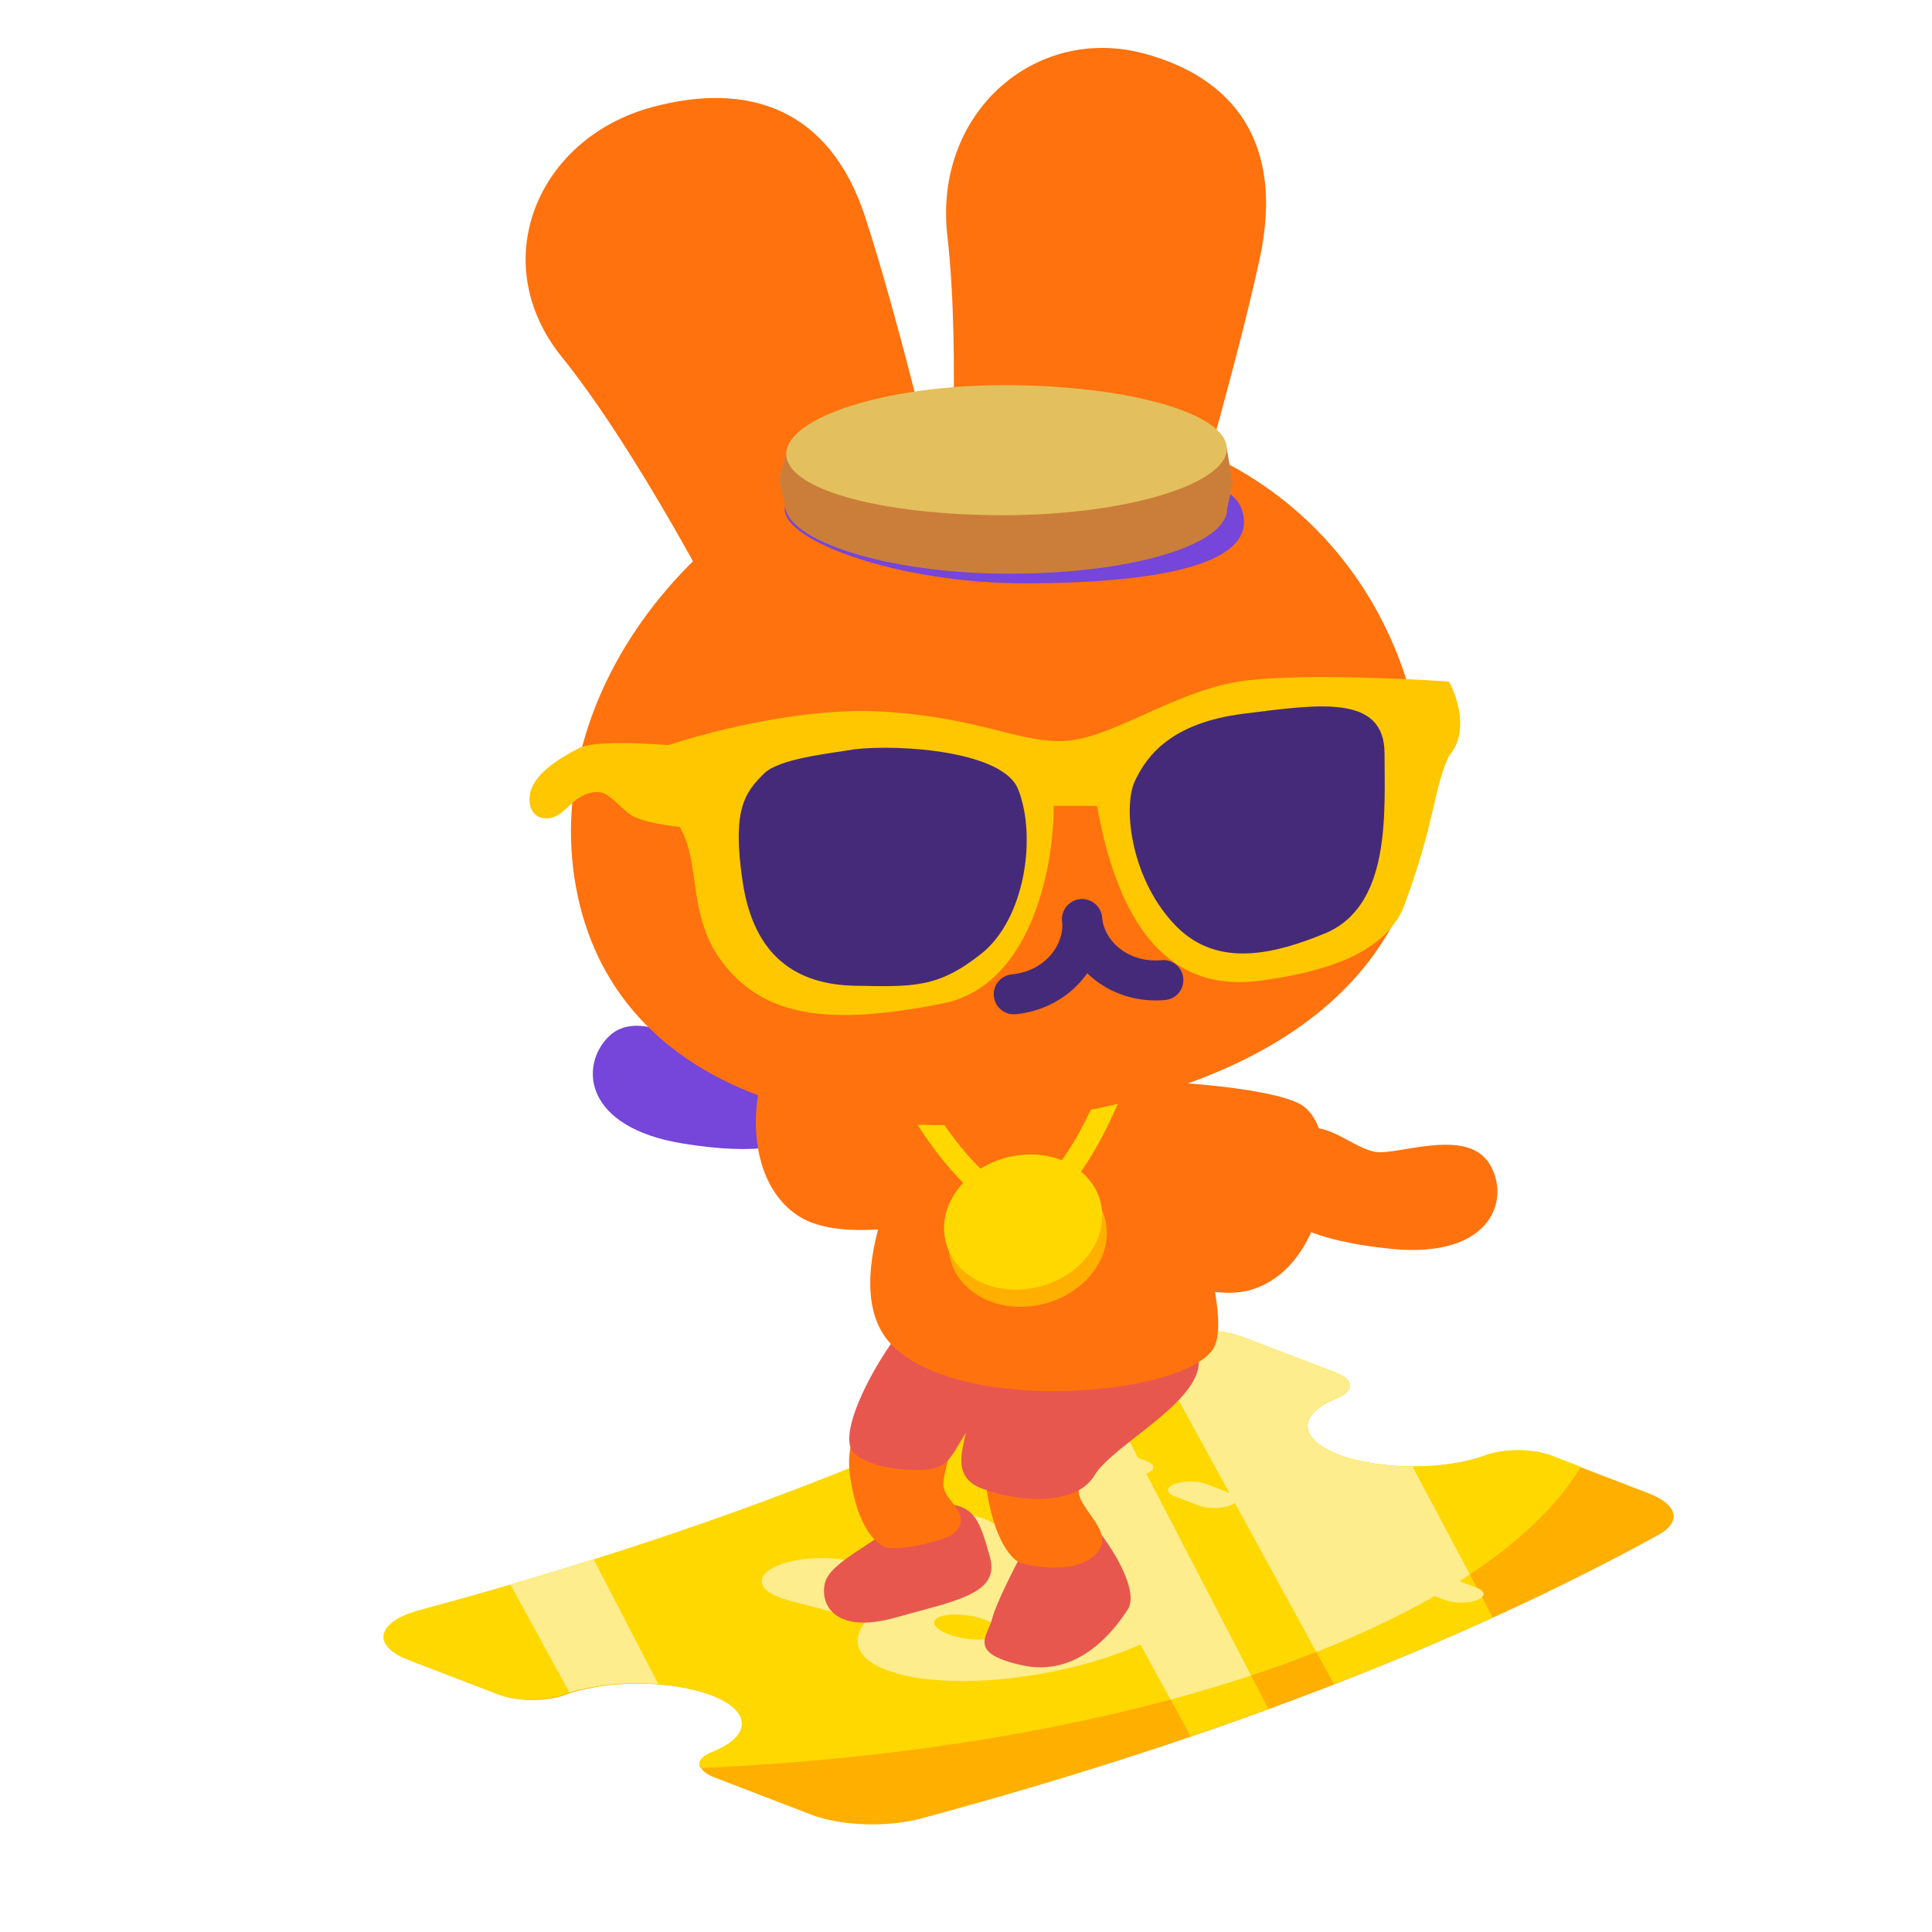
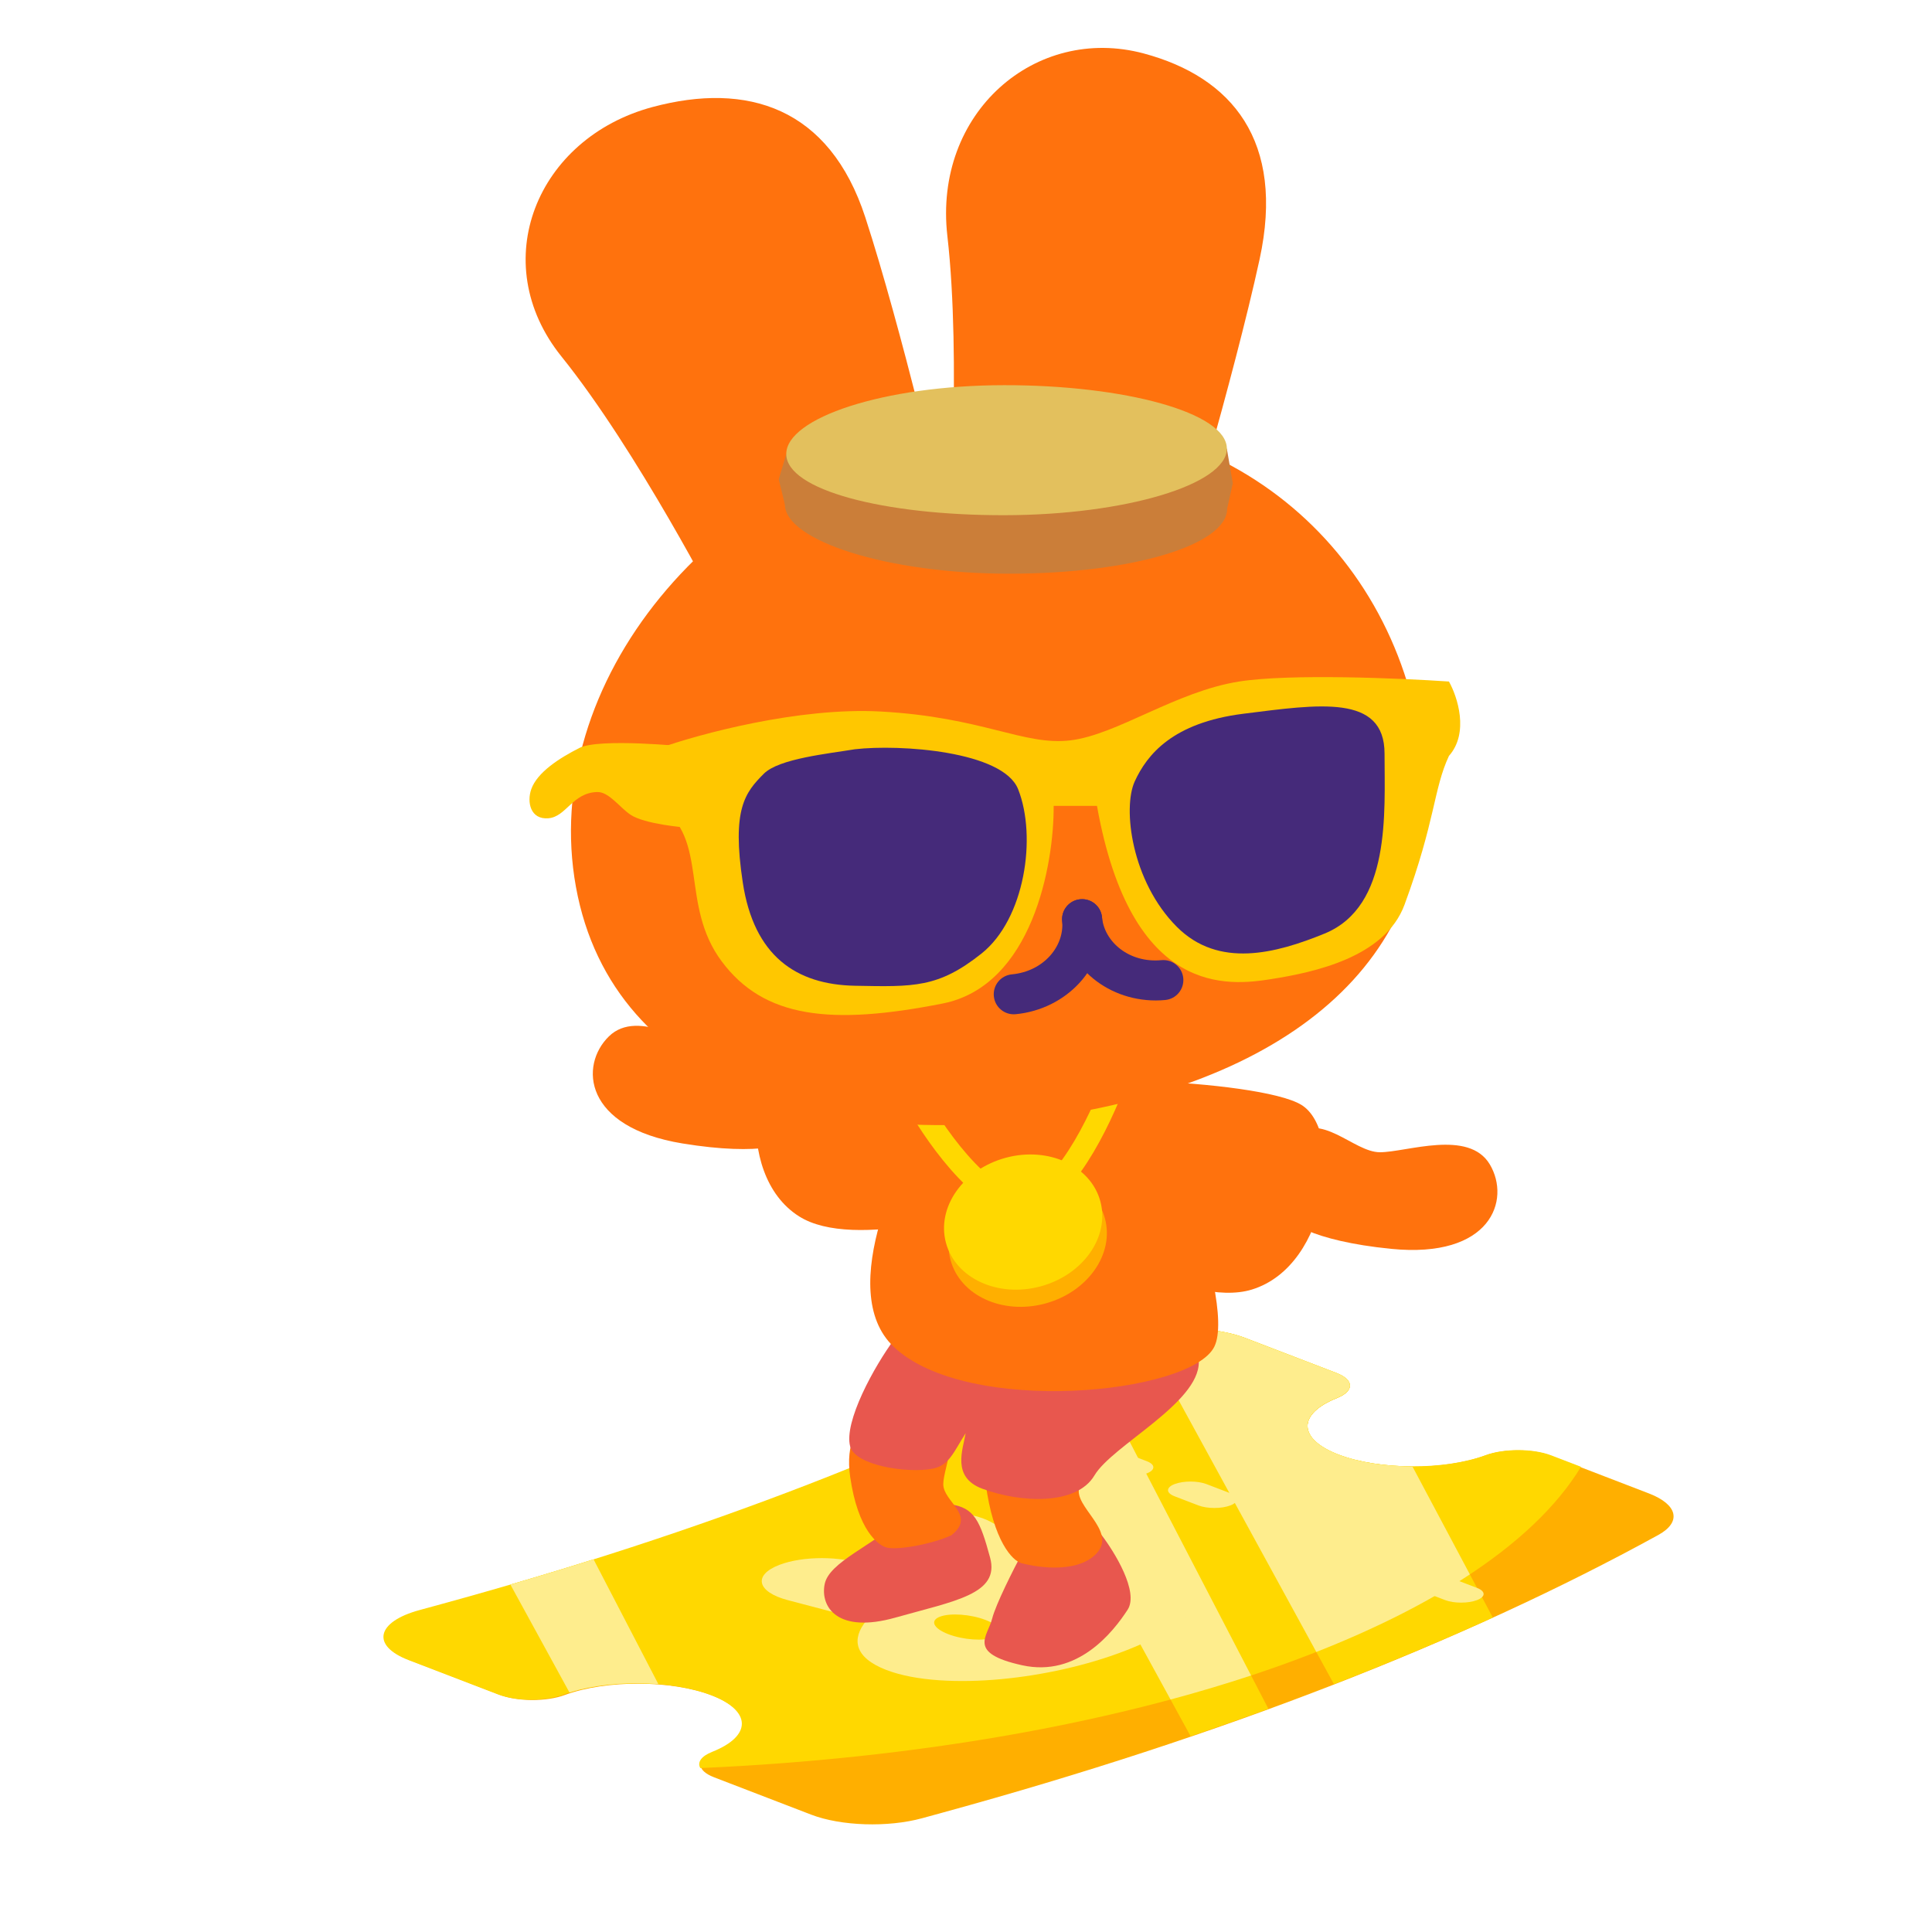
<svg xmlns="http://www.w3.org/2000/svg" width="191" height="191" fill="none" viewBox="0 0 191 191">
  <path fill="#FFAF00" d="M70.593 175.705C68.82 175.023 68.794 173.92 70.536 173.226C74.465 171.661 74.421 169.166 70.406 167.621C66.39 166.076 59.906 166.06 55.838 167.571C54.034 168.241 51.167 168.232 49.395 167.549L40.564 164.152C36.875 162.733 37.384 160.379 41.631 159.214L43.765 158.628C69.69 151.515 92.269 142.752 110.528 132.715C113.467 131.1 119.485 130.897 123.109 132.291L132.097 135.749C133.867 136.43 133.895 137.531 132.159 138.225C128.246 139.79 128.294 142.281 132.305 143.824C136.315 145.367 142.789 145.385 146.857 143.88C148.662 143.212 151.524 143.222 153.294 143.904L163.011 147.642C165.87 148.742 166.264 150.472 163.945 151.747C144.626 162.366 120.737 171.638 93.307 179.164L91.175 179.749C87.782 180.68 83.139 180.531 80.193 179.398L70.593 175.705Z" />
  <path fill="#FFD800" fill-rule="evenodd" d="M69.236 174.794C68.913 174.234 69.306 173.625 70.42 173.183C74.356 171.619 74.313 169.126 70.289 167.582C66.265 166.038 59.767 166.021 55.691 167.532C53.883 168.201 51.01 168.192 49.234 167.51L40.385 164.115C36.688 162.697 37.198 160.344 41.454 159.179L43.593 158.594C69.572 151.485 92.198 142.727 110.496 132.696C113.441 131.082 119.471 130.879 123.103 132.273L132.109 135.728C133.883 136.409 133.911 137.509 132.172 138.203C128.25 139.767 128.299 142.256 132.318 143.798C136.336 145.34 142.823 145.359 146.901 143.854C148.709 143.187 151.577 143.198 153.351 143.878L156.299 145.009C146.719 160.812 112.027 172.916 69.236 174.794Z" clip-rule="evenodd" />
  <path fill="#FFD800" fill-rule="evenodd" d="M139.632 144.969L147.581 159.912C142.57 162.187 137.331 164.385 131.875 166.501L112.908 131.819C116.05 131.072 120.294 131.195 123.103 132.273L132.109 135.728C133.884 136.409 133.911 137.509 132.172 138.203C128.25 139.767 128.299 142.256 132.318 143.798C134.339 144.574 136.984 144.964 139.632 144.969ZM99.474 138.335C102.205 137.03 104.858 135.699 107.43 134.344L125.397 168.938C122.875 169.858 120.311 170.761 117.706 171.646L99.474 138.335ZM50.459 156.654C53.242 155.843 55.983 155.012 58.682 154.162L65.089 166.498C62.063 166.253 58.808 166.528 56.298 167.323L50.459 156.654Z" clip-rule="evenodd" />
  <path fill="#FEED8D" fill-rule="evenodd" d="M145.313 155.647L139.632 144.969C137.595 144.965 135.561 144.733 133.81 144.274C133.285 144.136 132.784 143.978 132.318 143.798C128.299 142.256 128.25 139.767 132.172 138.203C133.911 137.509 133.884 136.409 132.109 135.728L123.103 132.273H123.103C121.476 131.648 119.367 131.344 117.27 131.344C115.747 131.344 114.23 131.505 112.908 131.819L130.133 163.316C135.977 161.018 141.086 158.443 145.313 155.647ZM123.685 165.641L107.43 134.344C104.858 135.699 102.205 137.03 99.474 138.335L115.721 168.019C118.479 167.277 121.137 166.483 123.685 165.641ZM65.089 166.498L58.682 154.162C55.983 155.012 53.242 155.843 50.459 156.654L56.298 167.323C56.612 167.224 56.938 167.133 57.273 167.049C59.618 166.467 62.441 166.283 65.089 166.498Z" clip-rule="evenodd" />
  <path fill="#FEED8D" fill-rule="evenodd" d="M103.142 140.53L105.109 141.284C105.978 141.618 105.978 142.158 105.109 142.492C104.24 142.825 102.831 142.825 101.962 142.492L99.995 141.737C99.126 141.404 99.126 140.863 99.995 140.53C100.864 140.196 102.273 140.196 103.142 140.53Z" clip-rule="evenodd" />
  <path fill="#FEED8D" fill-rule="evenodd" d="M111.403 143.699L113.37 144.454C114.239 144.787 114.239 145.328 113.37 145.661C112.501 145.995 111.092 145.995 110.223 145.661L108.256 144.907C107.387 144.573 107.387 144.033 108.256 143.699C109.125 143.366 110.534 143.366 111.403 143.699Z" clip-rule="evenodd" />
  <path fill="#FEED8D" fill-rule="evenodd" d="M121.63 148.831C120.761 149.164 119.352 149.164 118.483 148.831L116.123 147.925C115.254 147.592 115.254 147.051 116.123 146.718C116.992 146.384 118.401 146.384 119.27 146.718L121.63 147.623C122.499 147.957 122.499 148.497 121.63 148.831Z" clip-rule="evenodd" />
  <path fill="#FEED8D" fill-rule="evenodd" d="M129.891 152C129.022 152.334 127.613 152.334 126.744 152L124.384 151.095C123.515 150.761 123.515 150.221 124.384 149.887C125.253 149.554 126.662 149.554 127.531 149.887L129.891 150.793C130.76 151.126 130.76 151.667 129.891 152Z" clip-rule="evenodd" />
  <path fill="#FEED8D" fill-rule="evenodd" d="M135.792 153.057L137.759 153.812C138.628 154.145 138.628 154.686 137.759 155.019C136.89 155.352 135.481 155.352 134.612 155.019L132.645 154.264C131.776 153.931 131.776 153.39 132.645 153.057C133.514 152.724 134.923 152.724 135.792 153.057Z" clip-rule="evenodd" />
  <path fill="#FEED8D" fill-rule="evenodd" d="M144.052 156.226L146.019 156.981C146.888 157.315 146.888 157.855 146.019 158.189C145.15 158.522 143.741 158.522 142.872 158.189L140.905 157.434C140.036 157.101 140.036 156.56 140.905 156.226C141.774 155.893 143.183 155.893 144.052 156.226Z" clip-rule="evenodd" />
  <path fill="#FEED8D" fill-rule="evenodd" d="M88.906 153.377C86.588 152.487 86.588 151.045 88.906 150.156C91.532 149.148 95.899 149.303 97.999 150.479L103.287 153.439C107.902 152.871 112.8 152.947 116.045 154.192C118.963 155.311 119.405 156.961 118.416 158.533C117.416 160.123 114.887 161.797 111.168 163.224C107.45 164.651 103.085 165.622 98.941 166.005C94.844 166.385 90.545 166.215 87.627 165.095C84.401 163.857 84.188 161.992 85.639 160.232L77.89 158.194C74.826 157.389 74.422 155.713 77.049 154.705C79.367 153.816 83.125 153.816 85.443 154.705L90.812 156.765C91.344 156.526 91.908 156.292 92.504 156.063C93.08 155.842 93.669 155.633 94.27 155.435L88.906 153.377Z" clip-rule="evenodd" />
  <path fill="#FFD800" d="M97.425 160.149C98.9 160.715 99.273 161.489 98.26 161.877C97.246 162.266 95.229 162.123 93.755 161.557C92.281 160.992 91.907 160.218 92.921 159.829C93.934 159.44 95.951 159.583 97.425 160.149Z" />
  <path fill="#FFD800" d="M107.102 156.436C108.576 157.002 108.95 157.776 107.936 158.165C106.923 158.553 104.906 158.41 103.432 157.844C101.957 157.279 101.584 156.505 102.597 156.116C103.611 155.727 105.628 155.87 107.102 156.436Z" />
  <path fill="#E8574E" d="M111.477 159.142C112.619 157.386 110.197 153.434 108.843 151.678L101.05 153.544C100.208 155.117 98.437 158.615 98.086 160.02C97.647 161.776 95.561 163.423 101.05 164.63C106.538 165.838 110.05 161.337 111.477 159.142Z" />
  <path fill="#E8574E" d="M81.526 156.617C81.965 154.422 86.136 152.885 89.868 149.702C90.417 149.263 91.998 148.451 93.93 148.714C96.345 149.043 96.894 150.361 97.881 153.983C98.869 157.605 94.369 158.264 88.551 159.91C82.734 161.557 81.087 158.813 81.526 156.617Z" />
  <path fill="#FF720D" d="M93.254 146.73C93.254 148.496 96.579 149.801 94.04 151.788C92.09 152.666 88.771 153.266 87.673 152.995C86.812 152.782 84.81 151.292 84.048 145.994C83.096 139.372 88.704 138.048 92.09 139.446C95.476 140.844 93.254 144.964 93.254 146.73Z" />
  <path fill="#FF720D" d="M106.645 147.427C106.645 149.351 110.666 151.676 108.127 153.84C106.265 155.427 102.839 155.026 100.976 154.536C100.115 154.304 98.202 152.397 97.44 146.626C96.487 139.411 102.096 137.968 105.482 139.491C108.868 141.014 106.645 145.503 106.645 147.427Z" />
  <path fill="#E8574E" d="M84.051 143.006C83.392 140.591 86.429 135.066 88.441 132.359C98.284 131.81 118.518 128.188 118.518 134.664C118.518 138.739 109.956 142.896 108.2 145.86C106.443 148.824 100.955 148.604 97.113 147.177C94.04 146.036 95.21 143.262 95.466 141.689C94.275 143.543 93.846 144.887 92.174 145.201C89.687 145.669 84.564 144.888 84.051 143.006Z" />
  <path fill="#FF720D" d="M88.332 133.127C82.536 127.595 89.063 114.064 93.052 107.99C96.967 107.149 105.675 105.466 109.187 105.466C113.578 105.466 122.36 128.407 120.054 133.127C117.749 137.847 95.576 140.042 88.332 133.127Z" />
  <path fill="#FF720D" d="M123.747 127.491C117.509 129.397 105.447 122.136 100.195 118.267C99.987 115.794 99.705 110.343 100.247 108.32C100.924 105.792 124.439 106.672 128.643 109.221C132.846 111.77 131.545 125.109 123.747 127.491Z" />
  <path fill="#FF720D" d="M136.421 113.912C133.787 113.912 130.603 109.741 127.64 112.376C125.467 114.307 126.017 117.861 126.687 119.793C127.004 120.687 129.615 122.672 137.519 123.462C147.398 124.45 149.374 118.632 147.288 115.12C145.202 111.607 139.055 113.912 136.421 113.912Z" />
-   <path fill="#7645D9" d="M71.006 104.103C73.551 104.785 77.705 101.58 79.886 104.892C81.485 107.32 80.034 110.611 78.886 112.304C78.348 113.085 75.313 114.326 67.474 113.044C57.676 111.441 57.273 105.31 60.197 102.457C63.121 99.604 68.462 103.422 71.006 104.103Z" />
+   <path fill="#FF720D" d="M71.006 104.103C73.551 104.785 77.705 101.58 79.886 104.892C81.485 107.32 80.034 110.611 78.886 112.304C78.348 113.085 75.313 114.326 67.474 113.044C57.676 111.441 57.273 105.31 60.197 102.457C63.121 99.604 68.462 103.422 71.006 104.103Z" />
  <path fill="#FF720D" d="M79 120.253C84.379 123.656 97.534 119.823 103.44 117.482C104.258 115.183 105.894 110.07 105.894 108.007C105.894 105.429 83.589 100.273 79 101.627C74.411 102.98 72.276 115.999 79 120.253Z" />
  <path stroke="#FFD800" stroke-width="2.195" d="M90.62 108.931C92.742 112.7 97.952 119.952 101.816 118.81C105.68 117.669 109.28 109.7 110.597 105.858" />
  <ellipse cx="101.604" cy="122.513" fill="#FFAF00" rx="7.903" ry="6.586" transform="rotate(-15 101.604 122.513)" />
  <ellipse cx="101.15" cy="120.816" fill="#FFD800" rx="7.903" ry="6.586" transform="rotate(-15 101.15 120.816)" />
  <path fill="#FF720D" d="M55.511 35.25C48.011 25.932 53.063 13.647 64.515 10.579C73.846 8.079 81.992 10.582 85.546 21.489C89.1 32.396 93.403 50.813 93.403 50.813C95.008 56.804 90.995 63.085 84.438 64.842C79.279 66.224 73.895 64.404 71.116 60.337C71.116 60.337 63.012 44.568 55.511 35.25Z" />
  <path fill="#FF720D" d="M93.659 23.337C92.259 11.128 102.382 2.421 113.073 5.285C121.784 7.619 127.071 13.931 124.524 25.639C121.977 37.346 116.315 56.273 116.315 56.273C114.638 62.532 108.317 66.276 102.196 64.636C97.379 63.346 93.966 59.022 93.751 53.939C93.751 53.939 95.059 35.546 93.659 23.337Z" />
  <path fill="#FF720D" d="M140.235 72.049C143.887 92.143 130.533 105.597 106.611 109.946C82.689 114.294 60.591 107.777 56.938 87.683C53.285 67.589 70.374 46.546 94.296 42.197C118.217 37.849 136.582 51.956 140.235 72.049Z" />
  <path fill="#452A7A" fill-rule="evenodd" d="M106.79 88.902C107.878 88.799 108.844 89.597 108.947 90.685C109.419 95.658 105.399 99.792 100.407 100.266C99.32 100.369 98.354 99.571 98.251 98.483C98.147 97.395 98.946 96.43 100.034 96.326C103.211 96.025 105.24 93.511 105.007 91.059C104.904 89.971 105.702 89.005 106.79 88.902Z" clip-rule="evenodd" />
  <path fill="#452A7A" fill-rule="evenodd" d="M106.79 88.902C107.878 88.798 108.844 89.597 108.947 90.684C109.18 93.137 111.646 95.224 114.823 94.922C115.911 94.819 116.877 95.617 116.98 96.705C117.083 97.793 116.285 98.759 115.197 98.862C110.206 99.336 105.479 96.032 105.007 91.058C104.904 89.971 105.702 89.005 106.79 88.902Z" clip-rule="evenodd" />
  <path fill="#452A7A" d="M93.969 83.327C96.069 88.573 94.525 91.499 91.639 92.654C88.753 93.809 85.617 92.756 83.517 87.51C81.418 82.264 82.961 79.338 85.847 78.183C88.734 77.028 91.87 78.081 93.969 83.327Z" />
  <path fill="#452A7A" d="M124.368 78.058C125.595 83.573 123.6 86.213 120.566 86.888C117.531 87.563 114.606 86.019 113.378 80.503C112.151 74.987 114.146 72.348 117.18 71.672C120.215 70.997 123.14 72.542 124.368 78.058Z" />
-   <path fill="#7645D9" d="M122.724 50.253C124.827 55.946 113.882 57.655 101.392 57.67C88.903 57.685 77.584 53.526 77.58 50.364C77.577 47.203 87.883 45.026 100.373 45.011C112.863 44.996 121.556 47.091 122.724 50.253Z" />
+   <path fill="#FF720D" d="M122.724 50.253C124.827 55.946 113.882 57.655 101.392 57.67C88.903 57.685 77.584 53.526 77.58 50.364C77.577 47.203 87.883 45.026 100.373 45.011C112.863 44.996 121.556 47.091 122.724 50.253Z" />
  <path fill="#CB7E39" d="M121.317 50.298C121.321 53.848 112.019 56.702 99.838 56.717C87.657 56.731 77.599 53.419 77.595 49.869C77.591 46.319 87.642 43.875 99.823 43.861C112.004 43.846 121.313 46.748 121.317 50.298Z" />
  <path fill="#CB7E39" d="M121.287 44.352L77.731 44.885L76.987 47.386L77.594 49.869L121.316 50.298L121.876 47.779L121.287 44.352Z" />
  <path fill="#E3C05D" d="M121.288 44.351C121.292 47.901 111.225 50.92 99.281 50.934C87.336 50.949 77.735 48.435 77.731 44.885C77.727 41.335 87.321 38.093 99.265 38.079C111.21 38.065 121.283 40.801 121.288 44.351Z" />
  <path fill="#FFC700" d="M87.043 70.34C78.964 69.901 69.114 72.572 65.199 73.963C64.321 75.719 64.833 78.5 65.199 79.67C70.139 82.963 67.175 89.44 71.346 95.038C75.517 100.636 82.103 101.404 93.19 99.209C102.059 97.453 104.203 85.451 104.167 79.67H108.448C111.85 98.66 121.51 97.453 125.681 96.794C129.852 96.136 136.929 94.661 138.853 89.44C141.927 81.097 141.707 78.024 143.244 74.731C145.264 72.448 144.085 68.877 143.244 67.376C138.414 67.047 127.503 66.586 122.498 67.376C116.241 68.364 110.423 72.645 105.813 73.194C101.203 73.743 97.142 70.889 87.043 70.34Z" />
  <path fill="#FFC700" d="M57.276 73.945C59.257 72.942 67.789 73.808 67.789 73.808L67.77 81.807C67.77 81.807 63.732 81.498 62.314 80.533C61.244 79.805 60.188 78.266 59.033 78.301C56.579 78.376 55.995 80.747 54.214 80.895C52.432 81.042 52.073 79.285 52.522 78.02C53.113 76.352 55.295 74.948 57.276 73.945Z" />
  <path fill="#452A7A" d="M136.878 74.511C136.878 68.584 130.356 69.632 122.937 70.56C115.912 71.438 113.387 74.621 112.18 77.255C110.972 79.89 111.85 87.135 116.351 91.635C120.476 95.76 126.12 94.269 130.95 92.294C137.53 89.602 136.878 80.369 136.878 74.511Z" />
  <path fill="#452A7A" d="M100.654 78.024C99.161 74.248 88.946 73.56 84.519 74.072C81.884 74.511 77.01 74.994 75.517 76.487C73.651 78.353 72.334 80 73.432 87.244C74.533 94.509 78.701 97.343 84.519 97.453C90.336 97.562 92.751 97.675 97.032 94.269C101.313 90.864 102.52 82.744 100.654 78.024Z" />
</svg>
